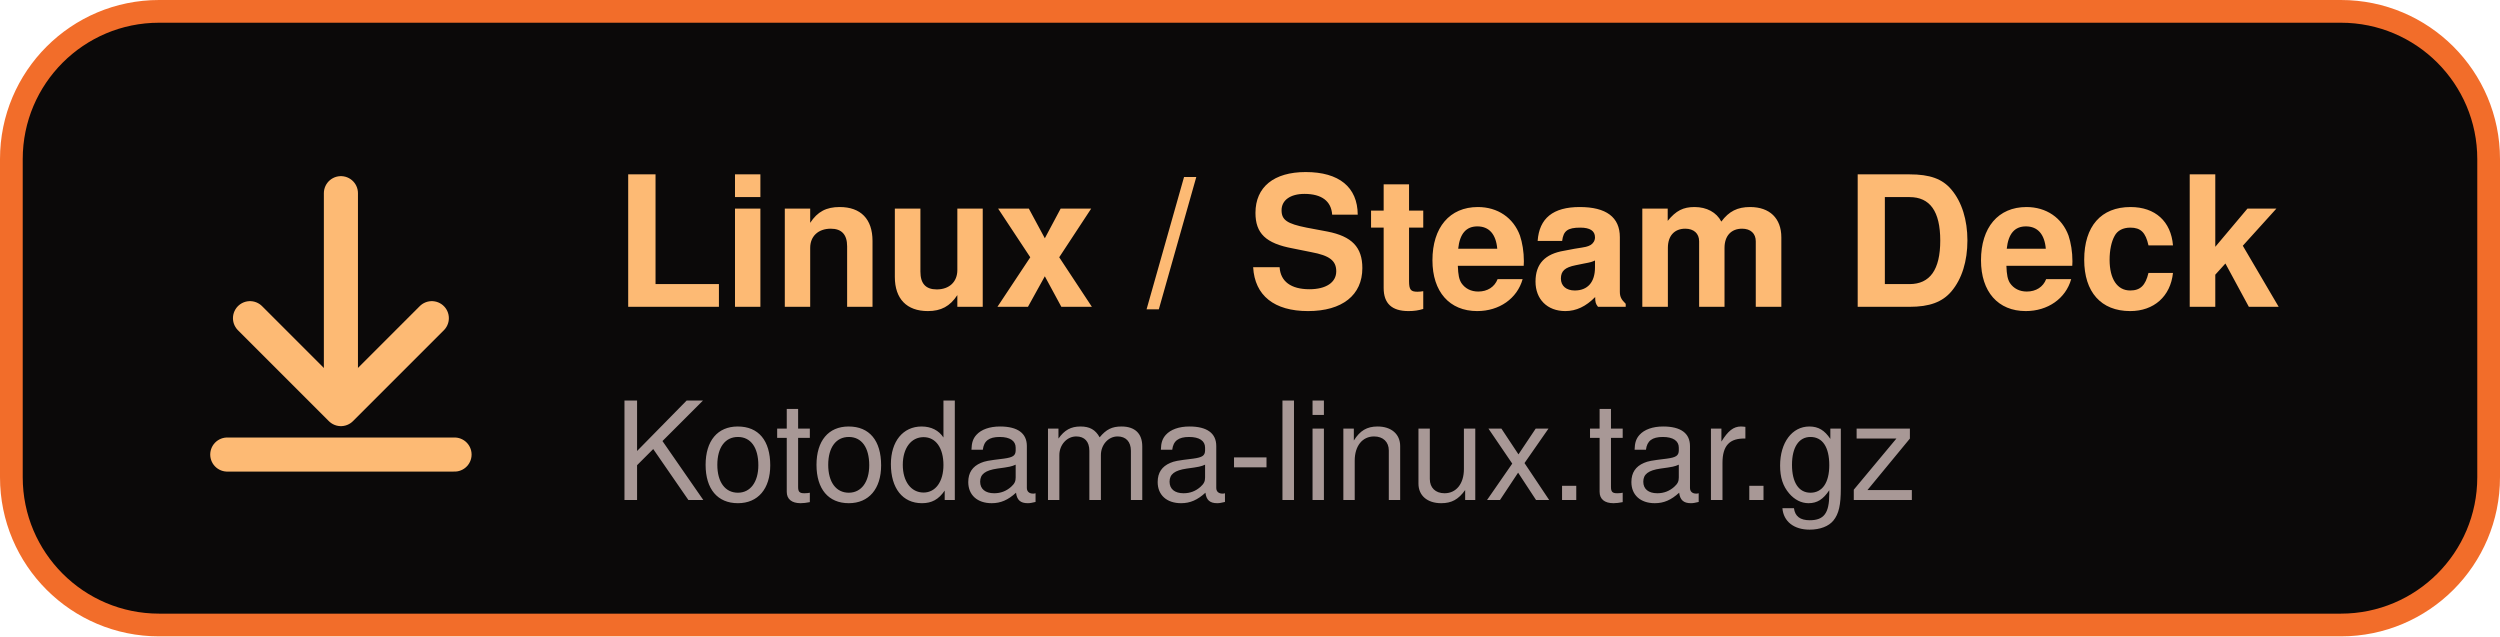
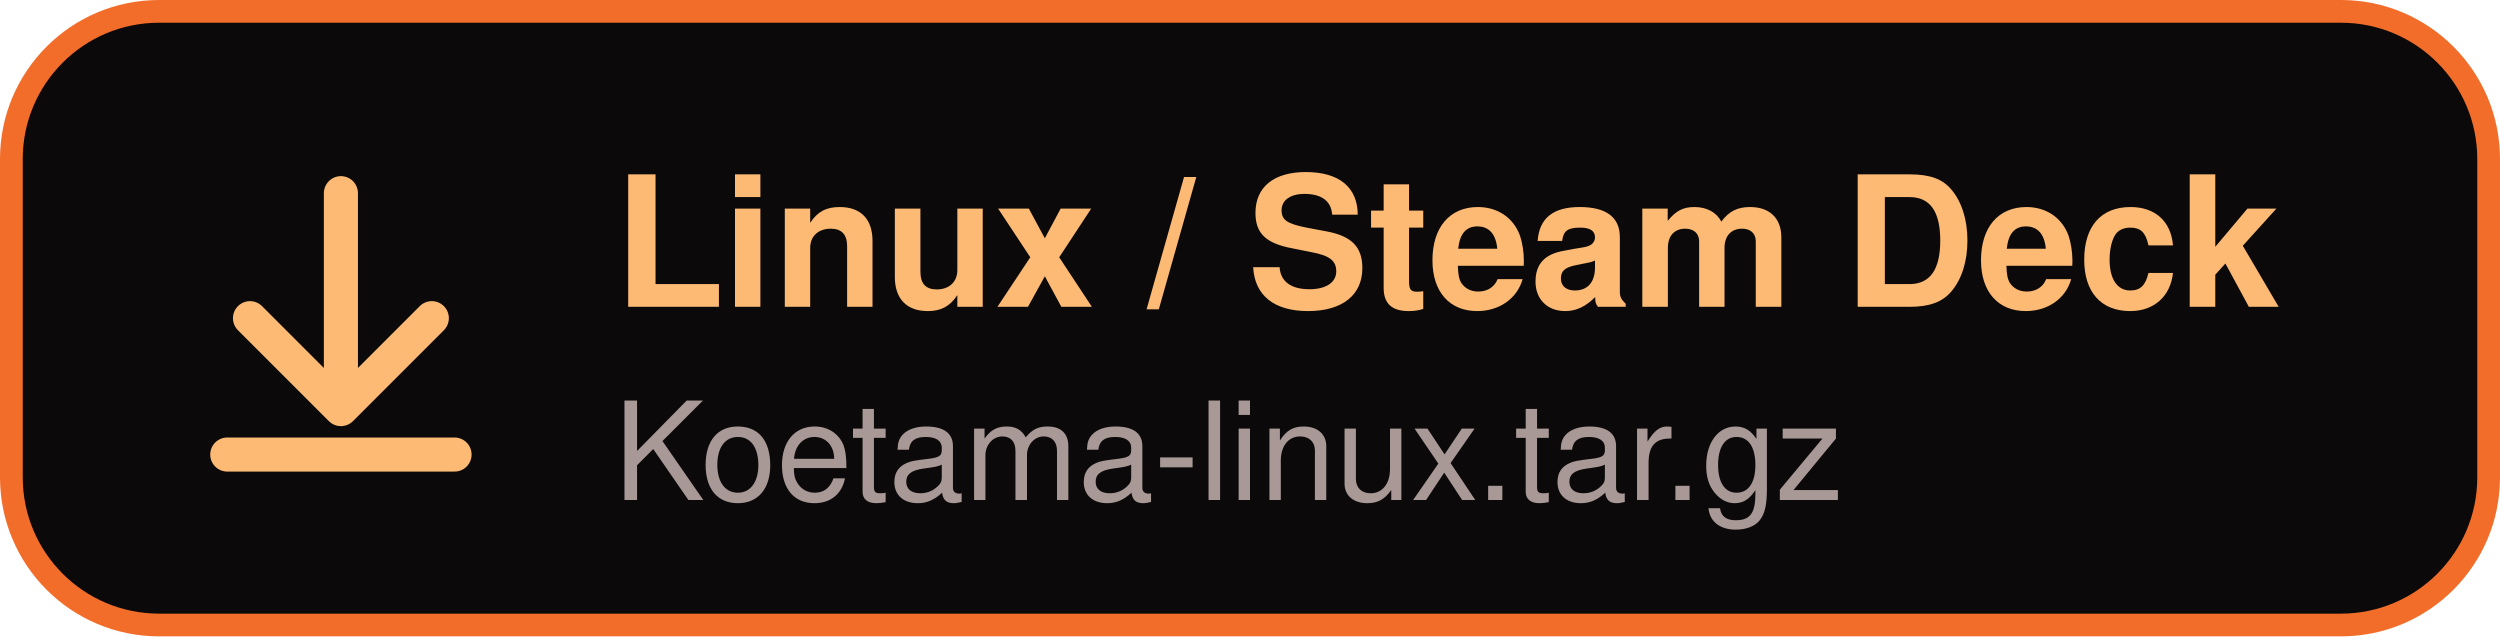
<svg xmlns="http://www.w3.org/2000/svg" width="220" height="56" viewBox="0 0 220 56" role="img" aria-label="Download for Linux and Steam Deck">
  <rect x="1" y="1" width="218" height="54" rx="13" fill="#0b0909" stroke="#f26d2a" stroke-width="2" />
  <g fill="none" stroke="#fdba74" stroke-width="3" stroke-linecap="round" stroke-linejoin="round">
    <path d="M30 17 v18" />
    <path d="M22 28 l8 8 l8 -8" />
    <path d="M20 40 h20" />
  </g>
  <text x="54" y="27" fill="#fdba74" font-family="Segoe UI, -apple-system, Helvetica, Arial, sans-serif" font-size="16" font-weight="700">Linux / Steam Deck</text>
-   <text x="54" y="44" fill="#a89896" font-family="Segoe UI, -apple-system, Helvetica, Arial, sans-serif" font-size="12">Kotodama-linux.tar.gz</text>
+   <text x="54" y="44" fill="#a89896" font-family="Segoe UI, -apple-system, Helvetica, Arial, sans-serif" font-size="12">Koetama-linux.tar.gz</text>
</svg>
